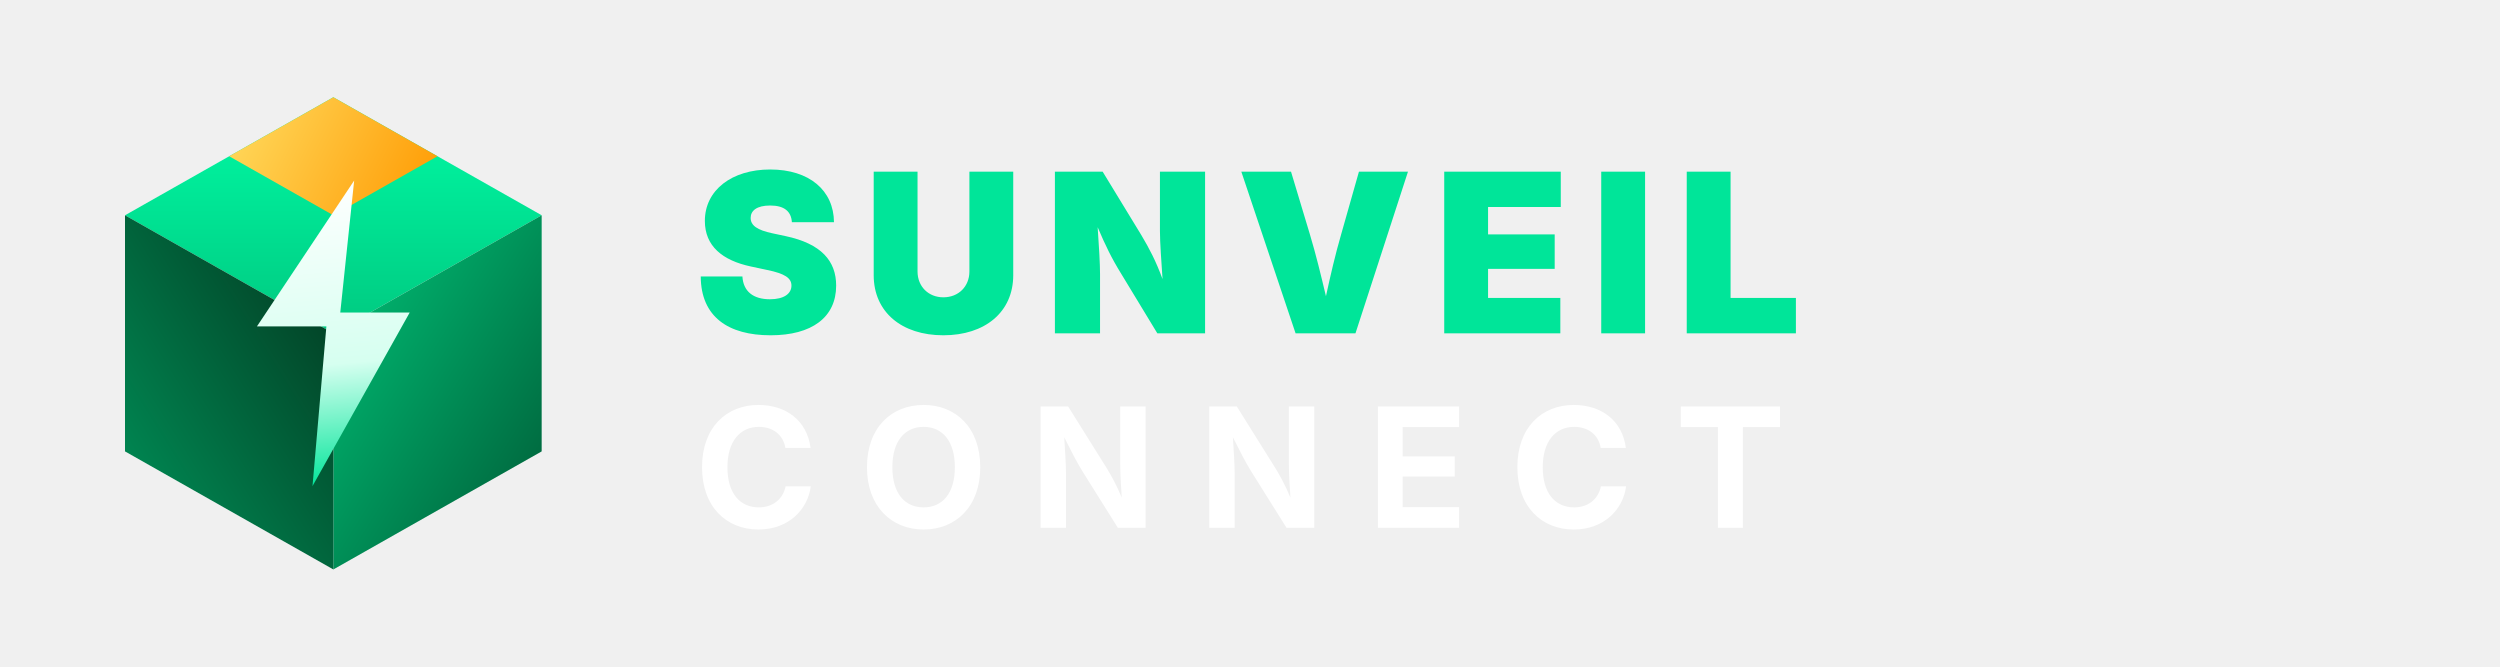
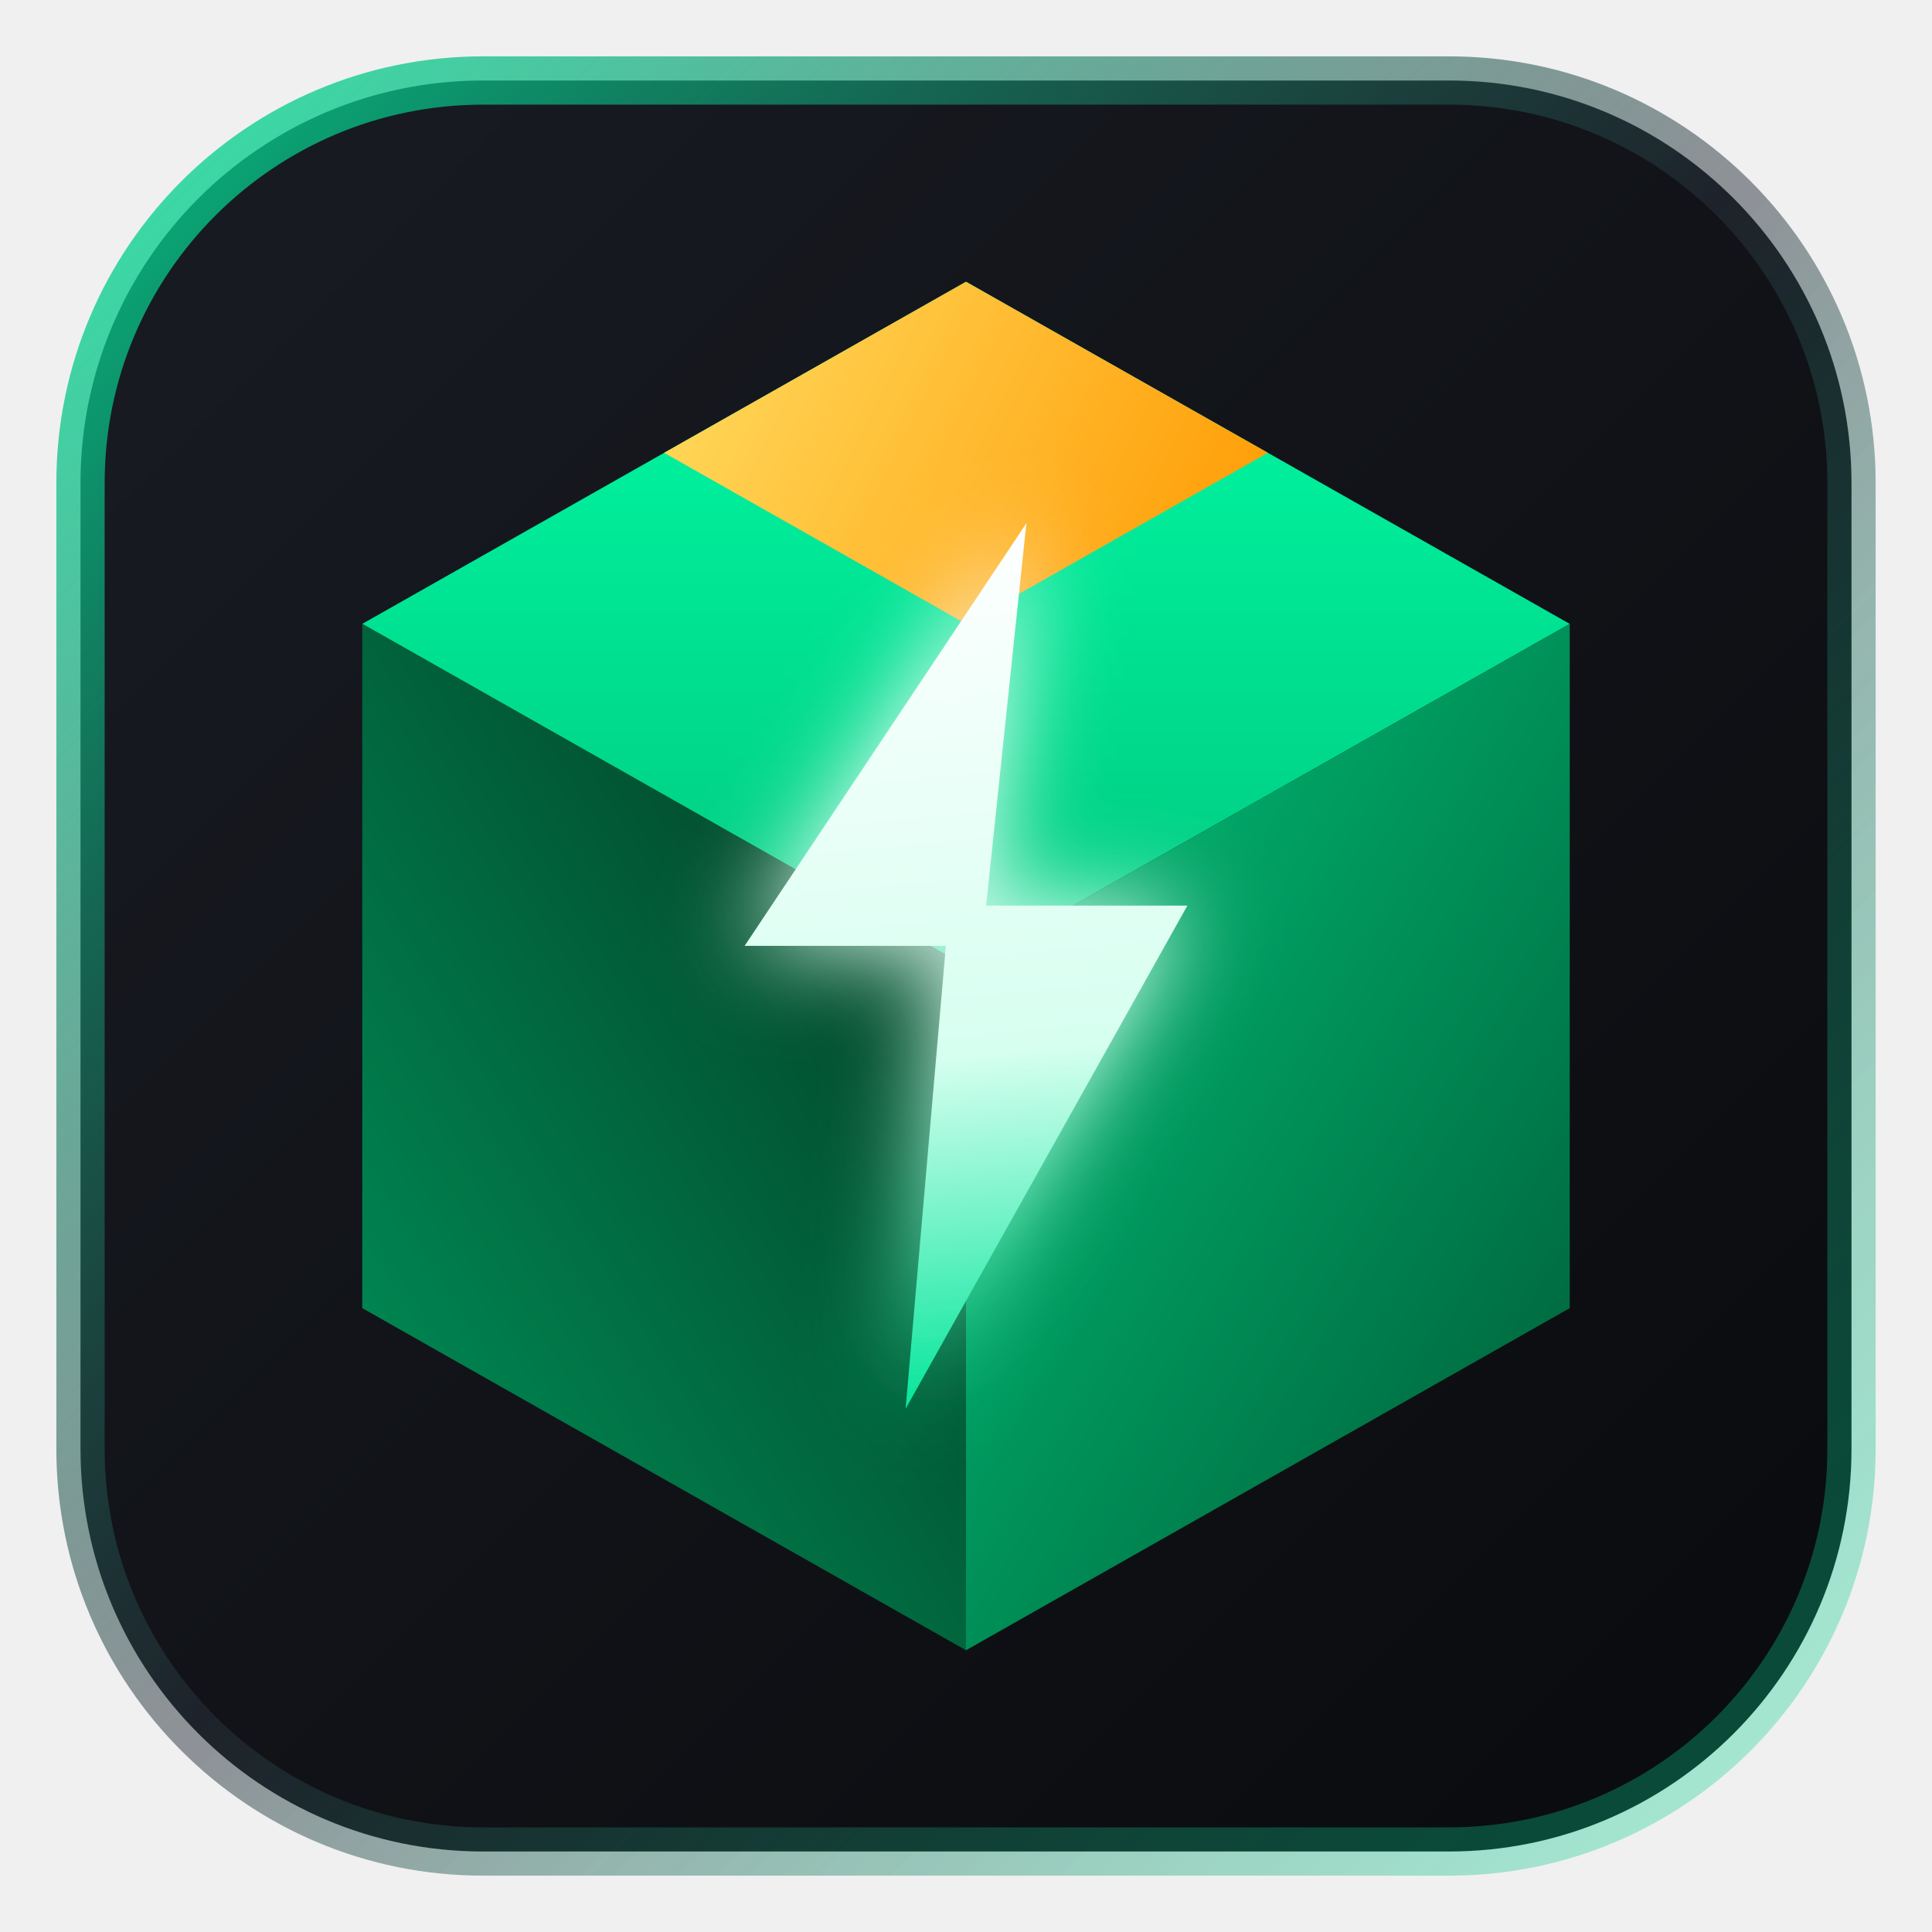
- <svg xmlns="http://www.w3.org/2000/svg" width="180" height="48" viewBox="0 0 180 48" fill="none">
+ <svg xmlns="http://www.w3.org/2000/svg" width="48" height="48" viewBox="0 0 48 48" fill="none">
  <defs>
-     <linearGradient id="facetTopDark" x1="24" y1="6" x2="24" y2="24" gradientUnits="userSpaceOnUse">
+     <linearGradient id="bgGrad" x1="4" y1="4" x2="44" y2="44" gradientUnits="userSpaceOnUse">
+       <stop offset="0%" stop-color="#181B22" />
+       <stop offset="100%" stop-color="#0A0B0E" />
+     </linearGradient>
+     <linearGradient id="borderGrad" x1="2" y1="2" x2="46" y2="46" gradientUnits="userSpaceOnUse">
+       <stop offset="0%" stop-color="#00E599" stop-opacity="0.8" />
+       <stop offset="50%" stop-color="#2C323D" stop-opacity="0.5" />
+       <stop offset="100%" stop-color="#00E599" stop-opacity="0.3" />
+     </linearGradient>
+     <linearGradient id="facetTop" x1="24" y1="6" x2="24" y2="24" gradientUnits="userSpaceOnUse">
      <stop offset="0%" stop-color="#00FFA8" />
      <stop offset="100%" stop-color="#00C980" />
    </linearGradient>
-     <linearGradient id="facetRightDark" x1="24" y1="24" x2="40" y2="34" gradientUnits="userSpaceOnUse">
+     <linearGradient id="facetRight" x1="24" y1="24" x2="40" y2="34" gradientUnits="userSpaceOnUse">
      <stop offset="0%" stop-color="#00B36E" />
      <stop offset="100%" stop-color="#00663D" />
    </linearGradient>
-     <linearGradient id="facetLeftDark" x1="8" y1="34" x2="24" y2="24" gradientUnits="userSpaceOnUse">
+     <linearGradient id="facetLeft" x1="8" y1="34" x2="24" y2="24" gradientUnits="userSpaceOnUse">
      <stop offset="0%" stop-color="#008A54" />
      <stop offset="100%" stop-color="#024528" />
    </linearGradient>
-     <linearGradient id="goldCrownDark" x1="16" y1="6" x2="32" y2="14" gradientUnits="userSpaceOnUse">
+     <linearGradient id="goldCrown" x1="16" y1="6" x2="32" y2="14" gradientUnits="userSpaceOnUse">
      <stop offset="0%" stop-color="#FFE066" />
      <stop offset="100%" stop-color="#FF9900" />
    </linearGradient>
-     <linearGradient id="boltGradDark" x1="23" y1="13" x2="25" y2="35" gradientUnits="userSpaceOnUse">
+     <linearGradient id="boltGrad" x1="23" y1="13" x2="25" y2="35" gradientUnits="userSpaceOnUse">
      <stop offset="0%" stop-color="#FFFFFF" />
      <stop offset="60%" stop-color="#D6FFF0" />
      <stop offset="100%" stop-color="#00E599" />
    </linearGradient>
+     <filter id="boltGlow" x="-30%" y="-30%" width="160%" height="160%">
+       <feGaussianBlur stdDeviation="1.2" result="blur" />
+       <feComposite in="SourceGraphic" in2="blur" operator="over" />
+     </filter>
  </defs>
-   <g transform="translate(0, 0)">
-     <polygon points="24,7 39,15.5 24,24 9,15.5" fill="url(#facetTopDark)" />
-     <polygon points="39,15.5 39,32.5 24,41 24,24" fill="url(#facetRightDark)" />
-     <polygon points="9,15.5 24,24 24,41 9,32.5" fill="url(#facetLeftDark)" />
-     <polygon points="24,7 31.5,11.25 24,15.5 16.5,11.25" fill="url(#goldCrownDark)" />
-     <polygon points="25.5,13 18.5,23.5 23.5,23.5 22.5,35 29.5,22.5 24.5,22.5" fill="url(#boltGradDark)" />
-   </g>
-   <text x="50" y="24" font-family="'Inter', -apple-system, BlinkMacSystemFont, 'Segoe UI', Roboto, sans-serif" font-weight="900" font-size="16" letter-spacing="1.5" fill="#00E599">SUNVEIL</text>
-   <text x="50" y="38" font-family="'Inter', -apple-system, BlinkMacSystemFont, 'Segoe UI', Roboto, sans-serif" font-weight="700" font-size="12" letter-spacing="3" fill="#FFFFFF">CONNECT</text>
+   <rect x="2" y="2" width="44" height="44" rx="10" fill="url(#bgGrad)" />
+   <rect x="2" y="2" width="44" height="44" rx="10" fill="none" stroke="url(#borderGrad)" stroke-width="1.2" />
+   <polygon points="24,7 39,15.5 24,24 9,15.5" fill="url(#facetTop)" />
+   <polygon points="39,15.5 39,32.5 24,41 24,24" fill="url(#facetRight)" />
+   <polygon points="9,15.5 24,24 24,41 9,32.5" fill="url(#facetLeft)" />
+   <polygon points="24,7 31.5,11.25 24,15.5 16.5,11.25" fill="url(#goldCrown)" />
+   <polygon points="25.5,13 18.5,23.5 23.5,23.5 22.5,35 29.5,22.5 24.5,22.5" fill="url(#boltGrad)" filter="url(#boltGlow)" />
</svg>
